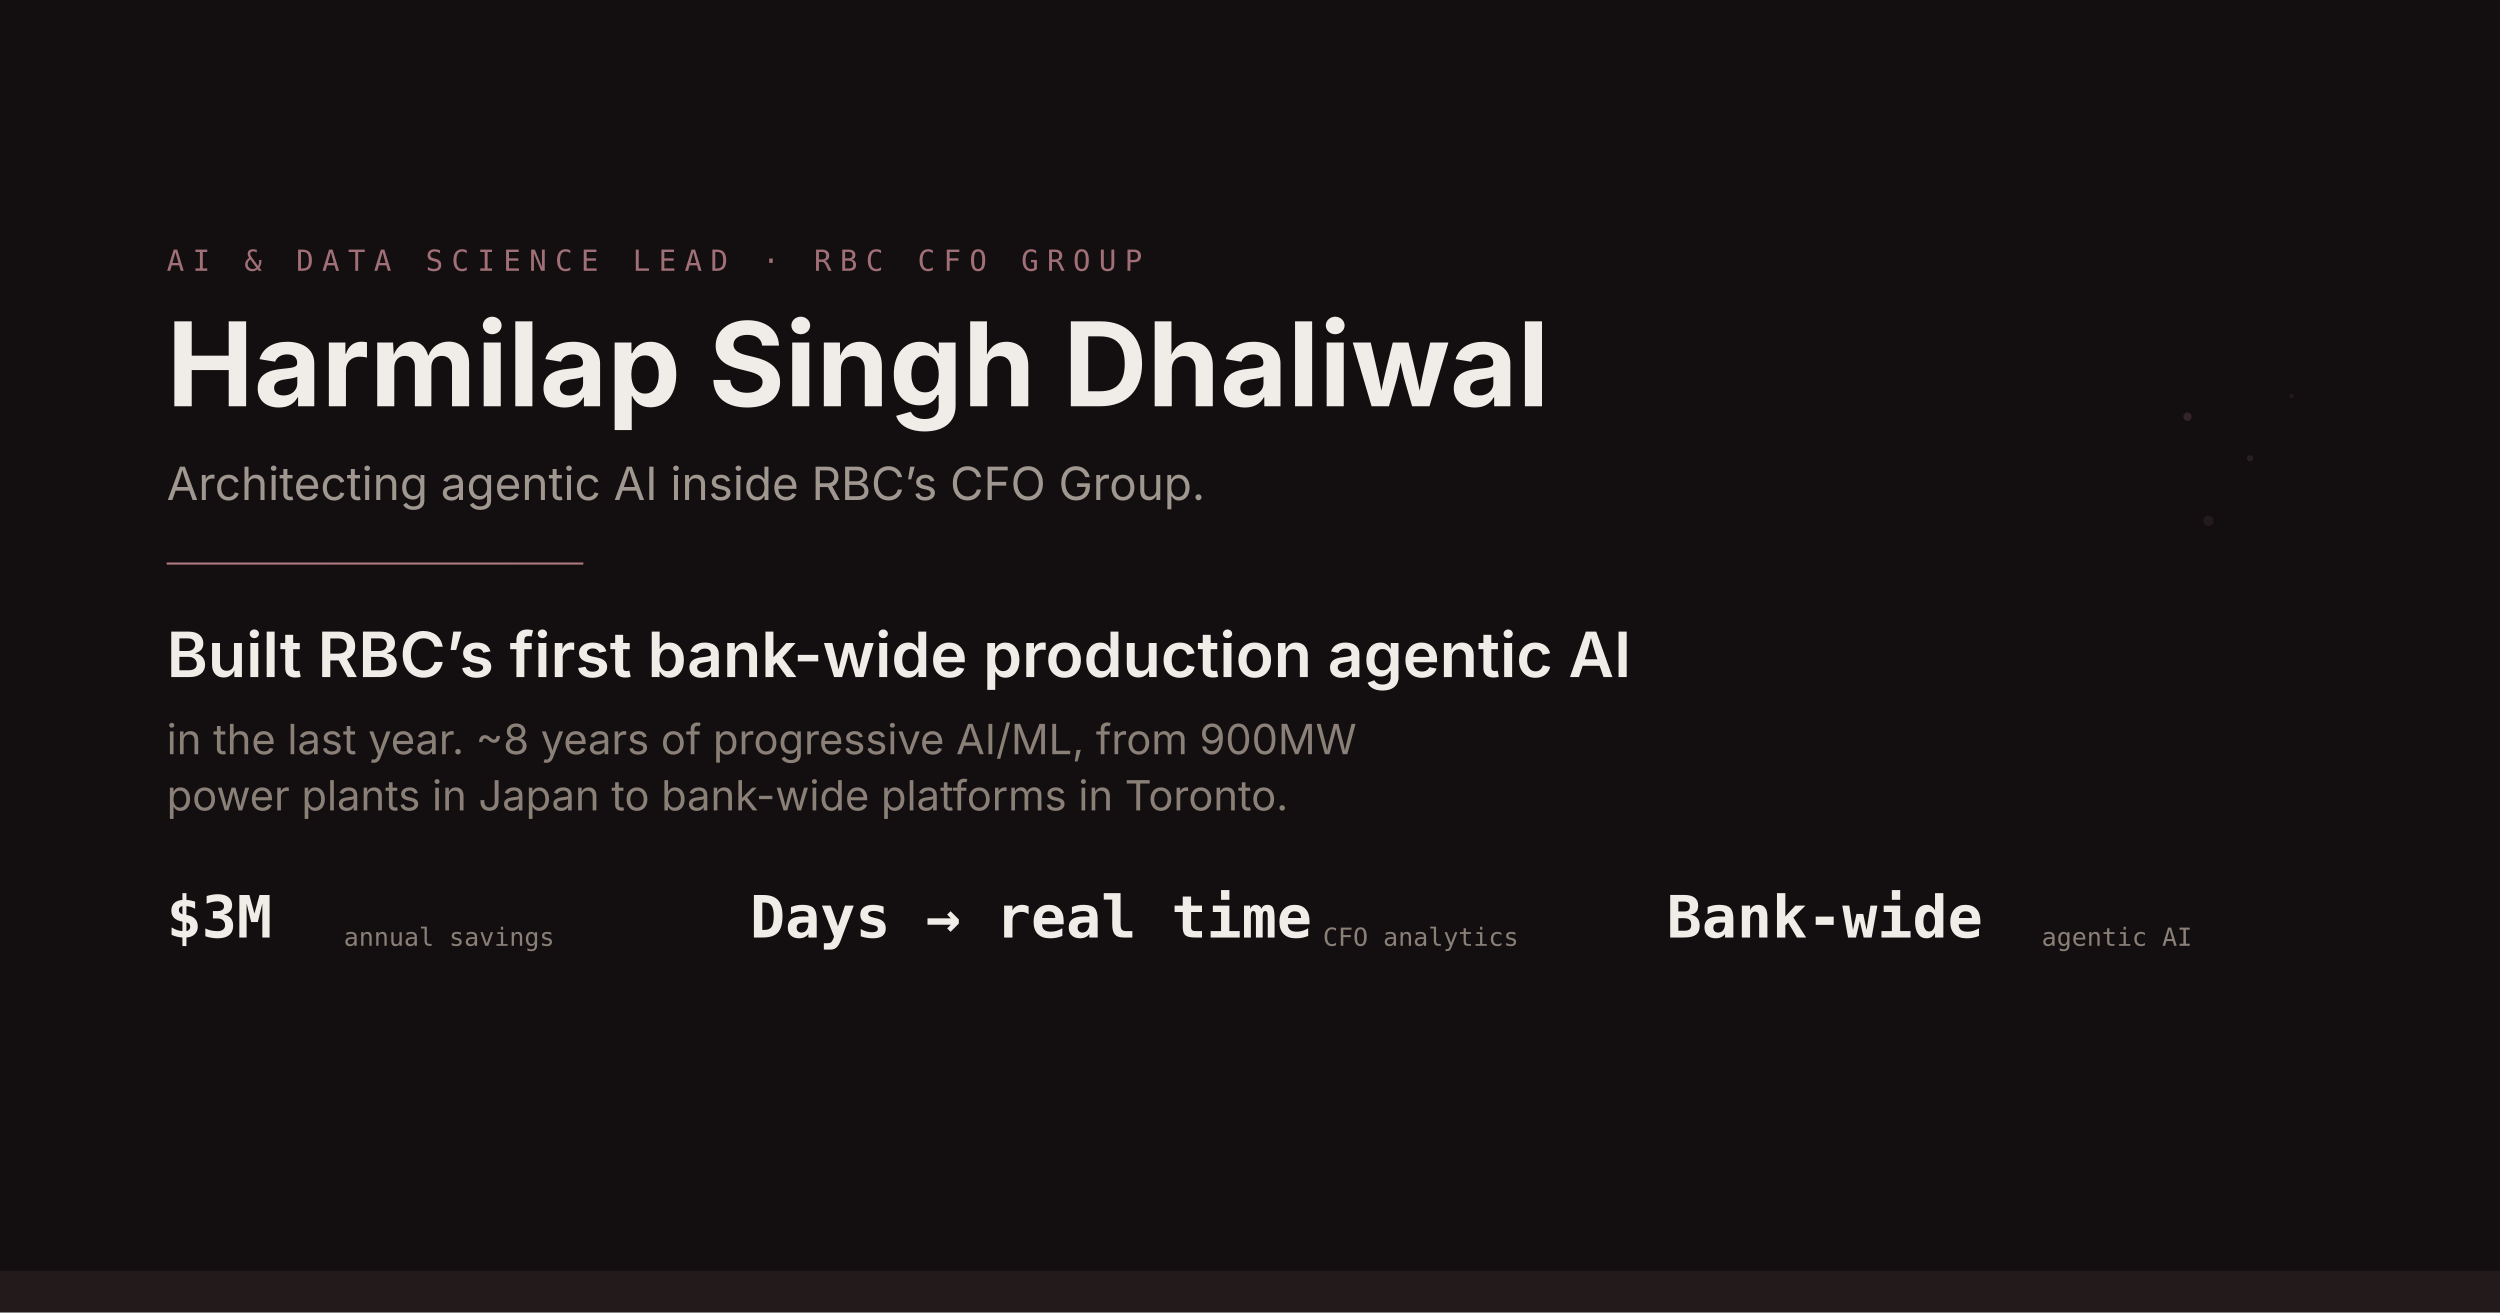
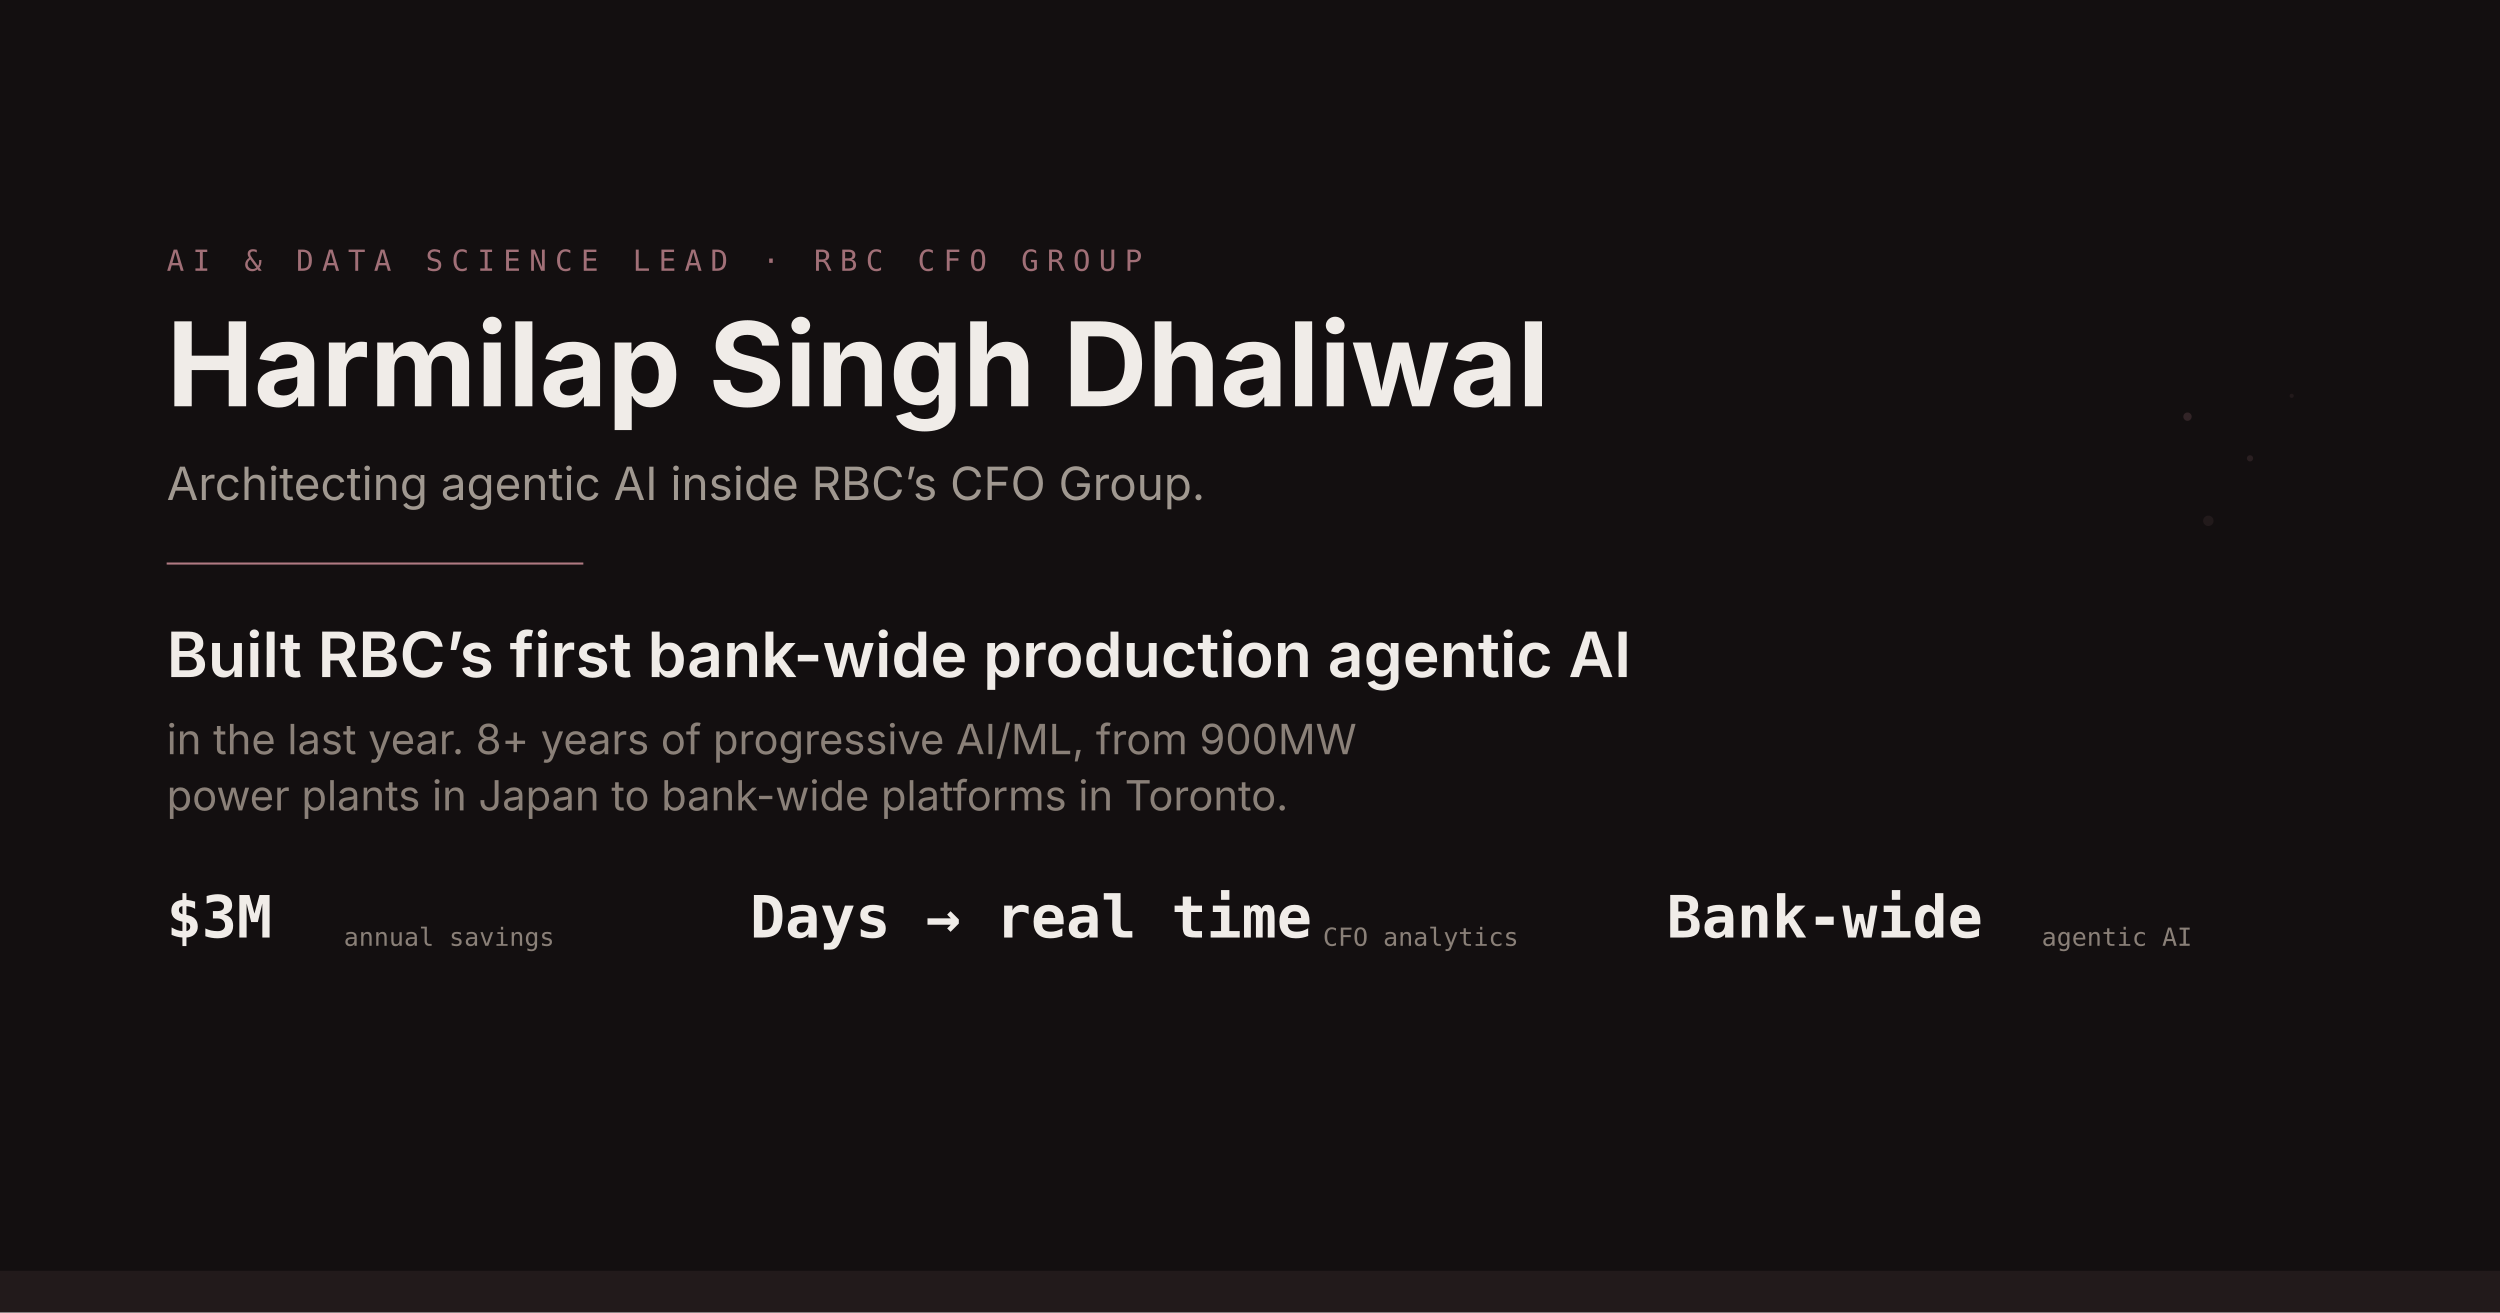
<svg xmlns="http://www.w3.org/2000/svg" width="1200" height="630" viewBox="0 0 1200 630" fill="none">
  <rect width="1200" height="630" fill="#0c0a0a" />
  <rect width="1200" height="630" fill="url(#grad)" opacity="0.3" />
  <defs>
    <linearGradient id="grad" x1="0" y1="0" x2="1200" y2="630">
      <stop offset="0%" stop-color="#b07a82" stop-opacity="0.15" />
      <stop offset="100%" stop-color="#0c0a0a" stop-opacity="0" />
    </linearGradient>
    <linearGradient id="accent-line" x1="0" y1="0" x2="200" y2="0">
      <stop offset="0%" stop-color="#b07a82" />
      <stop offset="100%" stop-color="#b07a82" stop-opacity="0" />
    </linearGradient>
  </defs>
  <g transform="translate(80, 130)">
    <text font-family="monospace" font-size="14" letter-spacing="4" fill="#b07a82" opacity="0.9">
      AI &amp; DATA SCIENCE LEAD · RBC CFO GROUP
    </text>
    <text y="65" font-family="system-ui, -apple-system, sans-serif" font-size="56" font-weight="700" fill="#f0ece8">
      Harmilap Singh Dhaliwal
    </text>
    <text y="110" font-family="system-ui, -apple-system, sans-serif" font-size="22" fill="#a09890">
      Architecting agentic AI inside RBC’s CFO Group.
    </text>
    <rect y="140" width="200" height="1" fill="url(#accent-line)" />
    <text y="195" font-family="system-ui, -apple-system, sans-serif" font-size="30" font-weight="600" fill="#f0ece8">
      Built RBC’s first bank-wide production agentic AI
    </text>
    <text y="232" font-family="system-ui, -apple-system, sans-serif" font-size="20" fill="#8a8078">
-       in the last year. ~8 years of progressive AI/ML, from 900MW
+       in the last year. 8+ years of progressive AI/ML, from 900MW
    </text>
    <text y="259" font-family="system-ui, -apple-system, sans-serif" font-size="20" fill="#8a8078">
      power plants in Japan to bank-wide platforms in Toronto.
    </text>
    <g transform="translate(0, 320)">
      <text font-family="monospace" font-size="28" font-weight="700" fill="#f0ece8">$3M</text>
      <text x="85" font-family="monospace" font-size="12" fill="#8a8078" dy="4">annual savings</text>
      <text x="280" font-family="monospace" font-size="28" font-weight="700" fill="#f0ece8">Days → real time</text>
      <text x="555" font-family="monospace" font-size="12" fill="#8a8078" dy="4">CFO analytics</text>
      <text x="720" font-family="monospace" font-size="28" font-weight="700" fill="#f0ece8">Bank-wide</text>
      <text x="900" font-family="monospace" font-size="12" fill="#8a8078" dy="4">agentic AI</text>
    </g>
  </g>
  <circle cx="1050" cy="200" r="2" fill="#b07a82" opacity="0.2" />
  <circle cx="1080" cy="220" r="1.5" fill="#b07a82" opacity="0.15" />
  <circle cx="1100" cy="190" r="1" fill="#b07a82" opacity="0.1" />
  <circle cx="1060" cy="250" r="2.5" fill="#b07a82" opacity="0.1" />
  <rect y="610" width="1200" height="20" fill="#b07a82" opacity="0.1" />
</svg>
